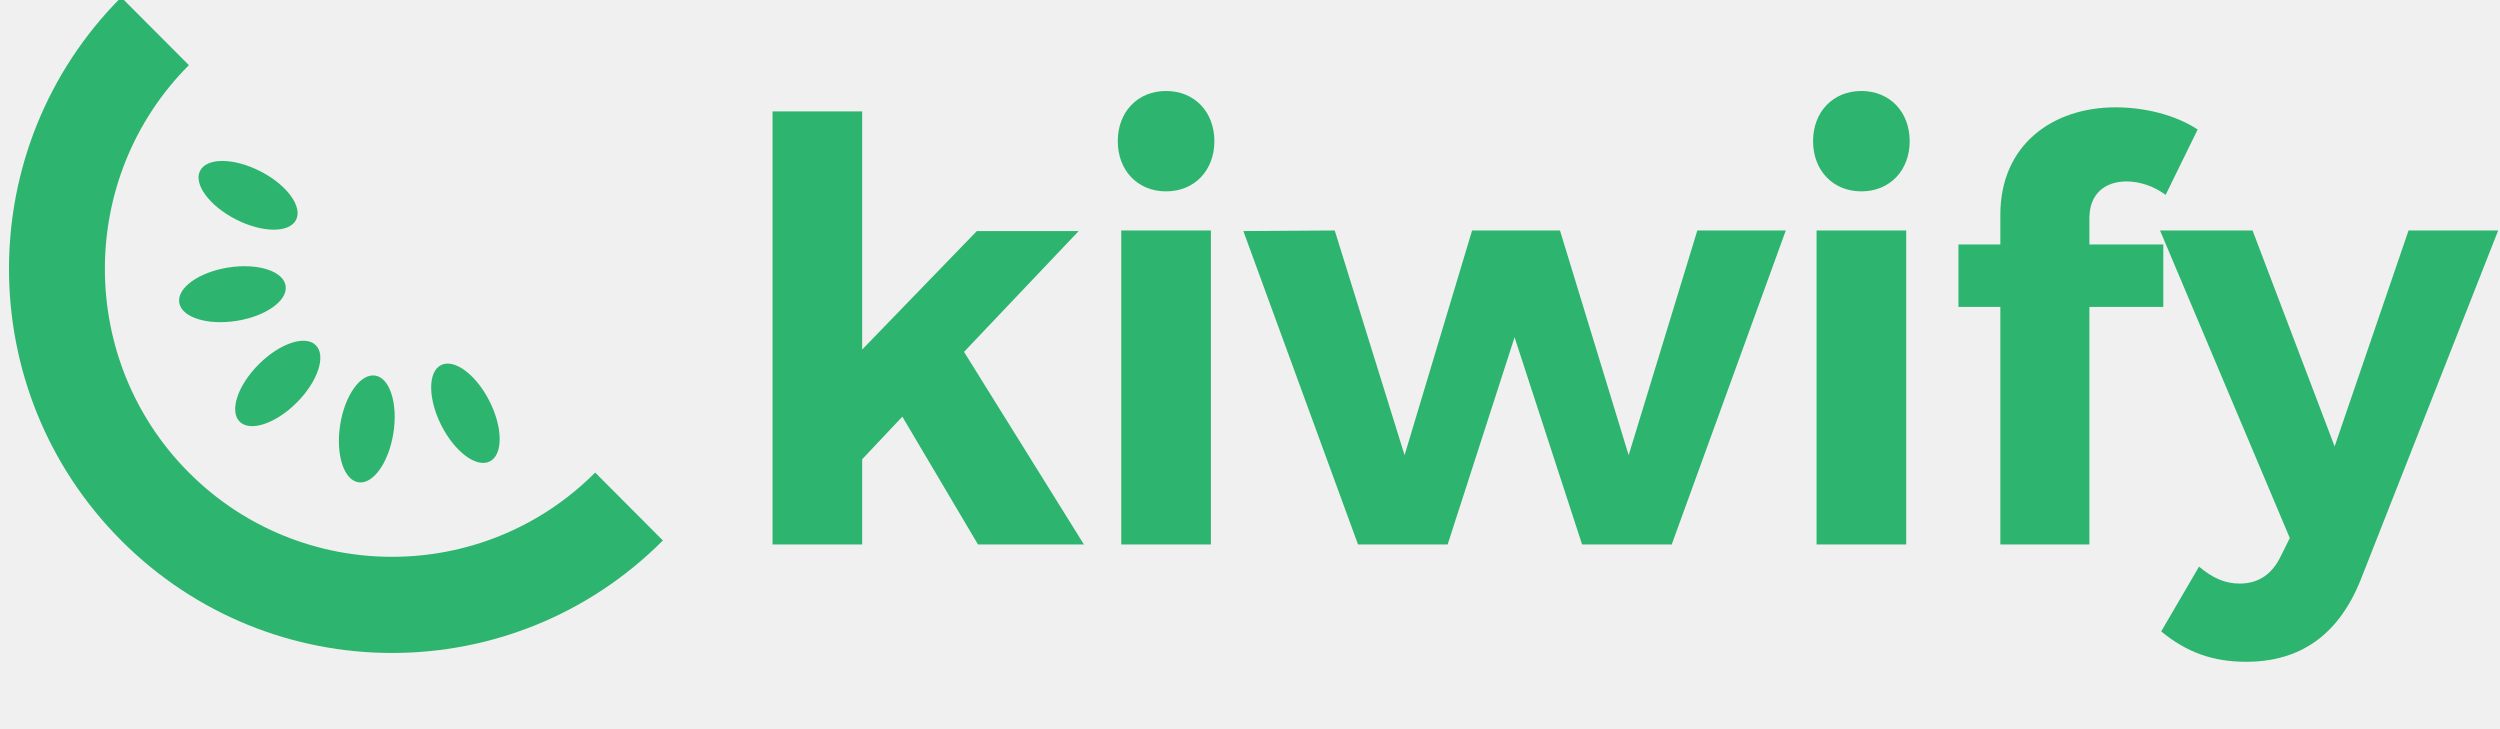
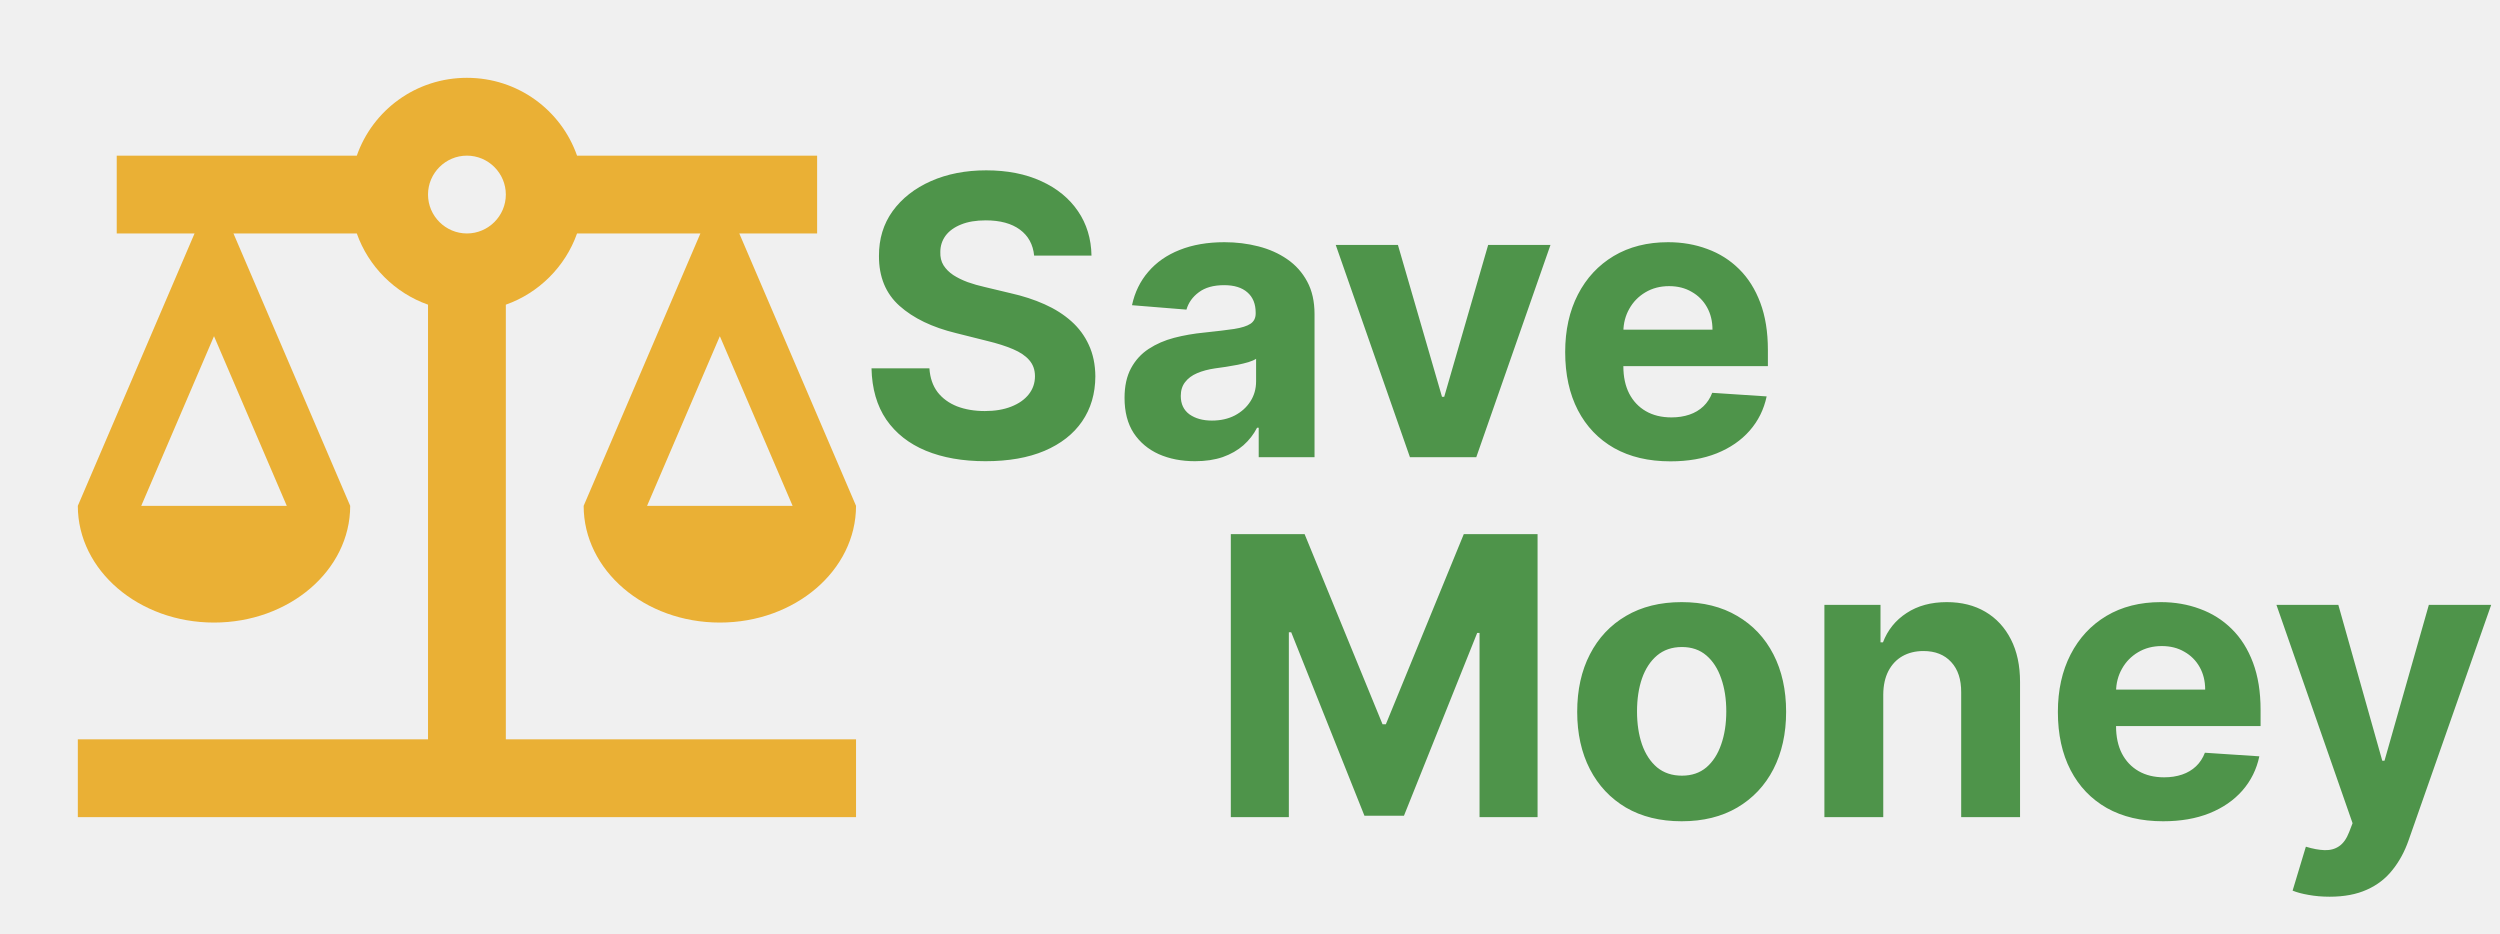
- <svg xmlns="http://www.w3.org/2000/svg" width="175" height="51" viewBox="0 0 175 51" fill="none">
-   <g clip-path="url(#clip0)">
-     <path d="M63.163 29.166L68.46 38.113H75.875L67.482 24.631L75.508 16.174H68.379L60.352 24.467V7.799H54.078V38.113H60.352V32.148L63.163 29.166ZM81.626 6.369C79.629 6.369 78.244 7.839 78.244 9.882C78.244 11.925 79.629 13.396 81.626 13.396C83.622 13.396 85.007 11.925 85.007 9.882C85.007 7.839 83.622 6.369 81.626 6.369ZM84.763 38.113V16.133H78.488V38.113H84.763ZM117.021 38.113L125.006 16.133H118.813L114.006 31.862L109.198 16.133H103.046L98.32 31.862L93.431 16.133L87.034 16.174L95.061 38.113H101.335L106.02 23.609L110.746 38.113H117.021ZM130.297 6.369C128.3 6.369 126.915 7.839 126.915 9.882C126.915 11.925 128.3 13.396 130.297 13.396C132.293 13.396 133.678 11.925 133.678 9.882C133.678 7.839 132.293 6.369 130.297 6.369ZM133.434 38.113V16.133H127.159V38.113H133.434ZM148.865 12.701C149.761 12.701 150.78 13.028 151.595 13.641L153.836 9.065C152.287 8.044 150.128 7.513 148.091 7.513C143.691 7.513 140.024 10.127 140.024 15.03V17.113H137.091V21.485H140.024V38.113H146.258V21.485H151.432V17.113H146.258V15.275C146.258 13.518 147.398 12.701 148.865 12.701ZM174.873 16.133H168.598L163.424 31.249L157.679 16.133H151.201L160.287 37.663L159.676 38.889C159.065 40.197 158.087 40.85 156.783 40.85C155.764 40.85 154.909 40.483 153.931 39.665L151.283 44.2C153.075 45.671 154.909 46.325 157.231 46.325C161.02 46.325 163.709 44.445 165.257 40.564L174.873 16.133Z" fill="#2DB56F" />
-     <path d="M41.662 33.08C33.821 40.943 21.063 40.943 13.222 33.08C5.381 25.217 5.381 12.424 13.222 4.561L8.483 -0.192C-1.989 10.309 -1.989 27.333 8.483 37.833C18.954 48.333 35.931 48.333 46.402 37.833L41.662 33.08Z" fill="#2DB56F" />
-     <path d="M34.291 32.297C35.219 31.823 35.205 29.93 34.259 28.07C33.314 26.209 31.795 25.085 30.867 25.559C29.94 26.033 29.954 27.926 30.899 29.787C31.845 31.647 33.364 32.771 34.291 32.297Z" fill="#2DB56F" />
-     <path d="M14.006 11.955C13.533 12.886 14.654 14.409 16.509 15.357C18.365 16.305 20.252 16.319 20.725 15.389C21.198 14.458 20.077 12.936 18.221 11.988C16.366 11.04 14.478 11.025 14.006 11.955Z" fill="#2DB56F" />
-     <path d="M16.776 29.515C17.512 30.253 19.303 29.655 20.776 28.178C22.248 26.702 22.846 24.906 22.109 24.168C21.373 23.43 19.582 24.028 18.11 25.504C16.637 26.981 16.04 28.776 16.776 29.515Z" fill="#2DB56F" />
-     <path d="M25.085 33.76C26.114 33.923 27.212 32.384 27.537 30.321C27.863 28.259 27.294 26.454 26.265 26.291C25.237 26.128 24.139 27.667 23.813 29.73C23.487 31.793 24.057 33.597 25.085 33.76Z" fill="#2DB56F" />
-     <path d="M12.546 21.185C12.709 22.216 14.508 22.787 16.565 22.461C18.622 22.135 20.157 21.034 19.994 20.003C19.832 18.971 18.032 18.4 15.976 18.726C13.919 19.053 12.383 20.153 12.546 21.185Z" fill="#2DB56F" />
+ <svg xmlns="http://www.w3.org/2000/svg" width="257" height="96" viewBox="0 0 257 96" fill="none">
+   <g clip-path="url(#clip0_1_16)">
+     <path d="M52 31.32C55.4 30.12 58.12 27.4 59.32 24H72L60 52C60 58.64 66.28 64 74 64C81.72 64 88 58.64 88 52L76 24H84V16H59.32C57.68 11.32 53.24 8 48 8C42.76 8 38.32 11.32 36.68 16H12V24H20L8 52C8 58.64 14.28 64 22 64C29.72 64 36 58.64 36 52L24 24H36.68C37.88 27.4 40.6 30.12 44 31.32V76H8V84H88V76H52V31.32ZM81.48 52H66.52L74 34.56L81.48 52ZM29.48 52H14.52L22 34.56L29.48 52ZM48 24C45.8 24 44 22.2 44 20C44 17.8 45.8 16 48 16C50.2 16 52 17.8 52 20C52 22.2 50.2 24 48 24Z" fill="#EAB035" />
  </g>
+   <path d="M106.31 26.276C106.196 25.13 105.708 24.24 104.847 23.605C103.985 22.971 102.815 22.653 101.338 22.653C100.334 22.653 99.487 22.796 98.796 23.079C98.104 23.354 97.574 23.738 97.204 24.23C96.845 24.723 96.665 25.281 96.665 25.906C96.646 26.427 96.755 26.882 96.992 27.27C97.238 27.658 97.574 27.994 98 28.278C98.426 28.553 98.919 28.794 99.477 29.003C100.036 29.202 100.633 29.372 101.267 29.514L103.881 30.139C105.15 30.423 106.314 30.802 107.375 31.276C108.436 31.749 109.354 32.331 110.131 33.023C110.907 33.714 111.509 34.528 111.935 35.466C112.37 36.403 112.593 37.478 112.602 38.69C112.593 40.471 112.138 42.014 111.239 43.321C110.348 44.618 109.061 45.627 107.375 46.347C105.699 47.057 103.677 47.412 101.31 47.412C98.961 47.412 96.916 47.052 95.173 46.332C93.44 45.613 92.086 44.547 91.111 43.136C90.145 41.716 89.638 39.959 89.591 37.867H95.543C95.609 38.842 95.888 39.656 96.381 40.31C96.883 40.954 97.55 41.441 98.383 41.773C99.226 42.095 100.178 42.256 101.239 42.256C102.28 42.256 103.185 42.104 103.952 41.801C104.728 41.498 105.33 41.077 105.756 40.537C106.182 39.997 106.395 39.377 106.395 38.676C106.395 38.023 106.201 37.474 105.812 37.028C105.434 36.583 104.875 36.205 104.136 35.892C103.407 35.58 102.512 35.295 101.452 35.04L98.284 34.244C95.831 33.648 93.895 32.715 92.474 31.446C91.054 30.177 90.349 28.468 90.358 26.318C90.349 24.557 90.817 23.018 91.764 21.702C92.721 20.385 94.032 19.358 95.699 18.619C97.365 17.881 99.26 17.511 101.381 17.511C103.54 17.511 105.424 17.881 107.034 18.619C108.653 19.358 109.913 20.385 110.812 21.702C111.712 23.018 112.176 24.543 112.205 26.276H106.31ZM122.847 47.412C121.455 47.412 120.215 47.17 119.126 46.688C118.037 46.195 117.175 45.471 116.54 44.514C115.915 43.548 115.603 42.346 115.603 40.906C115.603 39.694 115.826 38.676 116.271 37.852C116.716 37.028 117.322 36.365 118.089 35.864C118.856 35.362 119.727 34.983 120.702 34.727C121.687 34.472 122.719 34.292 123.799 34.188C125.068 34.055 126.091 33.932 126.867 33.818C127.644 33.695 128.207 33.515 128.558 33.278C128.908 33.042 129.083 32.691 129.083 32.227V32.142C129.083 31.242 128.799 30.546 128.231 30.054C127.672 29.562 126.877 29.315 125.844 29.315C124.755 29.315 123.889 29.557 123.245 30.04C122.601 30.513 122.175 31.11 121.967 31.829L116.37 31.375C116.654 30.049 117.213 28.903 118.046 27.938C118.879 26.962 119.954 26.214 121.271 25.693C122.596 25.163 124.13 24.898 125.873 24.898C127.085 24.898 128.245 25.04 129.353 25.324C130.47 25.608 131.46 26.048 132.322 26.645C133.193 27.241 133.879 28.009 134.381 28.946C134.883 29.874 135.134 30.987 135.134 32.284V47H129.396V43.974H129.225C128.875 44.656 128.406 45.258 127.819 45.778C127.232 46.29 126.526 46.692 125.702 46.986C124.879 47.27 123.927 47.412 122.847 47.412ZM124.58 43.236C125.47 43.236 126.256 43.061 126.938 42.71C127.62 42.35 128.155 41.867 128.543 41.261C128.932 40.655 129.126 39.969 129.126 39.202V36.886C128.936 37.01 128.676 37.123 128.344 37.227C128.022 37.322 127.658 37.412 127.251 37.497C126.844 37.573 126.436 37.644 126.029 37.71C125.622 37.767 125.253 37.819 124.921 37.867C124.211 37.971 123.591 38.136 123.06 38.364C122.53 38.591 122.118 38.899 121.825 39.287C121.531 39.666 121.384 40.139 121.384 40.707C121.384 41.531 121.683 42.161 122.279 42.597C122.885 43.023 123.652 43.236 124.58 43.236ZM159.388 25.182L151.761 47H144.942L137.315 25.182H143.707L148.238 40.793H148.465L152.982 25.182H159.388ZM171.725 47.426C169.481 47.426 167.549 46.972 165.93 46.062C164.32 45.144 163.079 43.847 162.208 42.17C161.337 40.485 160.901 38.492 160.901 36.19C160.901 33.946 161.337 31.976 162.208 30.281C163.079 28.586 164.306 27.265 165.887 26.318C167.478 25.371 169.344 24.898 171.484 24.898C172.923 24.898 174.263 25.13 175.504 25.594C176.754 26.048 177.843 26.735 178.771 27.653C179.708 28.572 180.437 29.727 180.958 31.119C181.479 32.502 181.739 34.121 181.739 35.977V37.639H163.316V33.889H176.043C176.043 33.018 175.854 32.246 175.475 31.574C175.096 30.901 174.571 30.376 173.898 29.997C173.236 29.609 172.464 29.415 171.583 29.415C170.665 29.415 169.85 29.628 169.14 30.054C168.439 30.471 167.89 31.034 167.492 31.744C167.094 32.445 166.891 33.226 166.881 34.088V37.653C166.881 38.733 167.08 39.666 167.478 40.452C167.885 41.238 168.458 41.844 169.197 42.27C169.935 42.696 170.811 42.909 171.825 42.909C172.497 42.909 173.112 42.814 173.671 42.625C174.23 42.436 174.708 42.151 175.106 41.773C175.504 41.394 175.807 40.93 176.015 40.381L181.612 40.75C181.327 42.095 180.745 43.269 179.864 44.273C178.993 45.267 177.866 46.044 176.484 46.602C175.111 47.151 173.524 47.426 171.725 47.426Z" fill="#4E944A" />
+   <path d="M126.528 54.909H134.114L142.125 74.454H142.466L150.477 54.909H158.062V84H152.097V65.065H151.855L144.327 83.858H140.264L132.736 64.994H132.494V84H126.528V54.909ZM172.874 84.426C170.668 84.426 168.76 83.957 167.15 83.02C165.549 82.073 164.314 80.757 163.442 79.071C162.571 77.376 162.136 75.411 162.136 73.176C162.136 70.922 162.571 68.953 163.442 67.267C164.314 65.572 165.549 64.256 167.15 63.318C168.76 62.371 170.668 61.898 172.874 61.898C175.081 61.898 176.984 62.371 178.585 63.318C180.194 64.256 181.435 65.572 182.306 67.267C183.177 68.953 183.613 70.922 183.613 73.176C183.613 75.411 183.177 77.376 182.306 79.071C181.435 80.757 180.194 82.073 178.585 83.02C176.984 83.957 175.081 84.426 172.874 84.426ZM172.903 79.739C173.906 79.739 174.745 79.454 175.417 78.886C176.089 78.309 176.596 77.523 176.937 76.528C177.287 75.534 177.462 74.403 177.462 73.133C177.462 71.865 177.287 70.733 176.937 69.739C176.596 68.744 176.089 67.958 175.417 67.381C174.745 66.803 173.906 66.514 172.903 66.514C171.889 66.514 171.037 66.803 170.346 67.381C169.664 67.958 169.148 68.744 168.798 69.739C168.457 70.733 168.286 71.865 168.286 73.133C168.286 74.403 168.457 75.534 168.798 76.528C169.148 77.523 169.664 78.309 170.346 78.886C171.037 79.454 171.889 79.739 172.903 79.739ZM193.599 71.386V84H187.548V62.182H193.315V66.031H193.57C194.053 64.762 194.863 63.758 195.999 63.02C197.136 62.272 198.513 61.898 200.133 61.898C201.648 61.898 202.969 62.229 204.096 62.892C205.223 63.555 206.099 64.502 206.724 65.733C207.349 66.954 207.661 68.413 207.661 70.108V84H201.61V71.188C201.62 69.852 201.279 68.811 200.587 68.062C199.896 67.305 198.944 66.926 197.732 66.926C196.918 66.926 196.198 67.101 195.573 67.452C194.958 67.802 194.475 68.313 194.124 68.986C193.783 69.649 193.608 70.449 193.599 71.386ZM222.374 84.426C220.129 84.426 218.197 83.972 216.578 83.062C214.968 82.144 213.728 80.847 212.857 79.171C211.985 77.485 211.55 75.492 211.55 73.19C211.55 70.946 211.985 68.976 212.857 67.281C213.728 65.586 214.954 64.265 216.536 63.318C218.126 62.371 219.992 61.898 222.132 61.898C223.571 61.898 224.911 62.13 226.152 62.594C227.402 63.048 228.491 63.735 229.419 64.653C230.357 65.572 231.086 66.727 231.607 68.119C232.127 69.502 232.388 71.121 232.388 72.977V74.639H213.964V70.889H226.692C226.692 70.018 226.502 69.246 226.124 68.574C225.745 67.901 225.219 67.376 224.547 66.997C223.884 66.609 223.112 66.415 222.232 66.415C221.313 66.415 220.499 66.628 219.788 67.054C219.088 67.471 218.538 68.034 218.141 68.744C217.743 69.445 217.539 70.226 217.53 71.088V74.653C217.53 75.733 217.729 76.666 218.126 77.452C218.534 78.238 219.107 78.844 219.845 79.27C220.584 79.696 221.46 79.909 222.473 79.909C223.145 79.909 223.761 79.814 224.32 79.625C224.878 79.436 225.357 79.151 225.754 78.773C226.152 78.394 226.455 77.93 226.663 77.381L232.26 77.75C231.976 79.095 231.393 80.269 230.513 81.273C229.642 82.267 228.515 83.044 227.132 83.602C225.759 84.151 224.173 84.426 222.374 84.426ZM239.487 92.182C238.719 92.182 238 92.12 237.327 91.997C236.665 91.883 236.115 91.737 235.68 91.557L237.043 87.04C237.754 87.258 238.393 87.376 238.961 87.395C239.539 87.414 240.036 87.281 240.452 86.997C240.879 86.713 241.224 86.23 241.489 85.548L241.844 84.625L234.018 62.182H240.381L244.898 78.204H245.126L249.685 62.182H256.092L247.612 86.358C247.204 87.532 246.65 88.555 245.95 89.426C245.258 90.307 244.382 90.984 243.322 91.457C242.261 91.94 240.983 92.182 239.487 92.182Z" fill="#4E944A" />
  <defs>
-     <clipPath id="clip0">
-       <rect width="175" height="51" fill="white" />
+     <clipPath id="clip0_1_16">
+       <rect width="96" height="96" fill="white" />
    </clipPath>
  </defs>
</svg>
